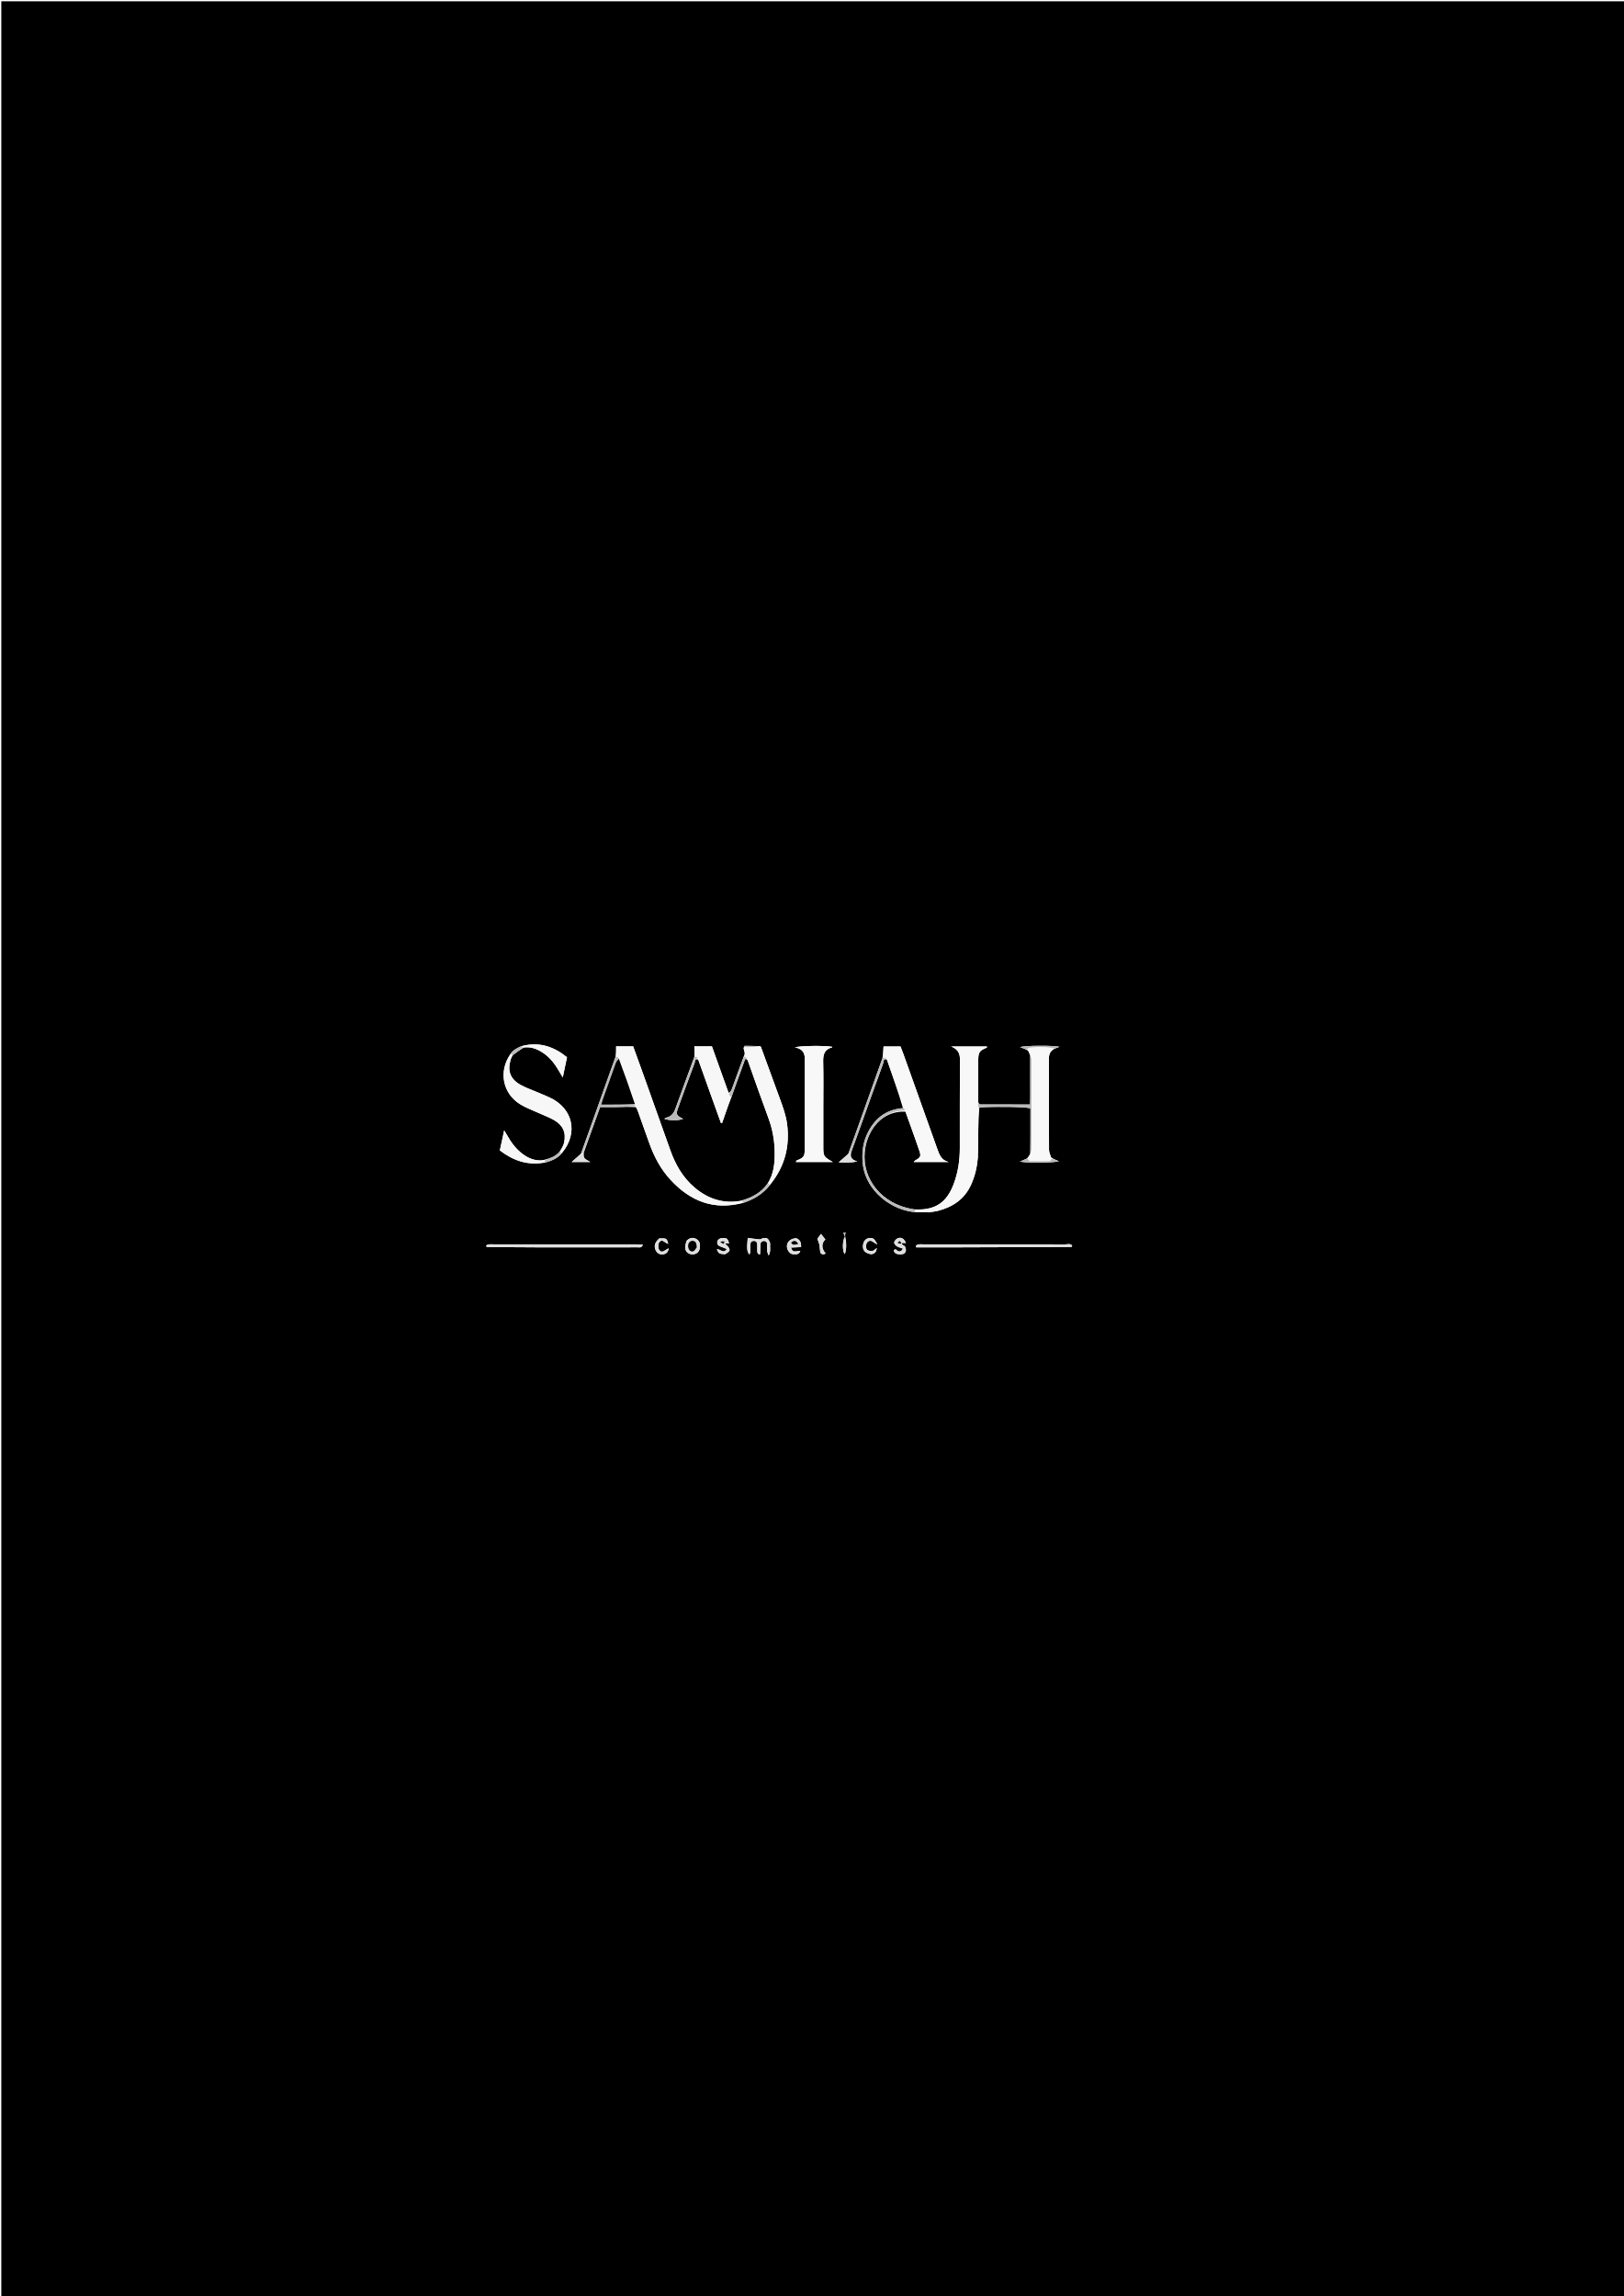
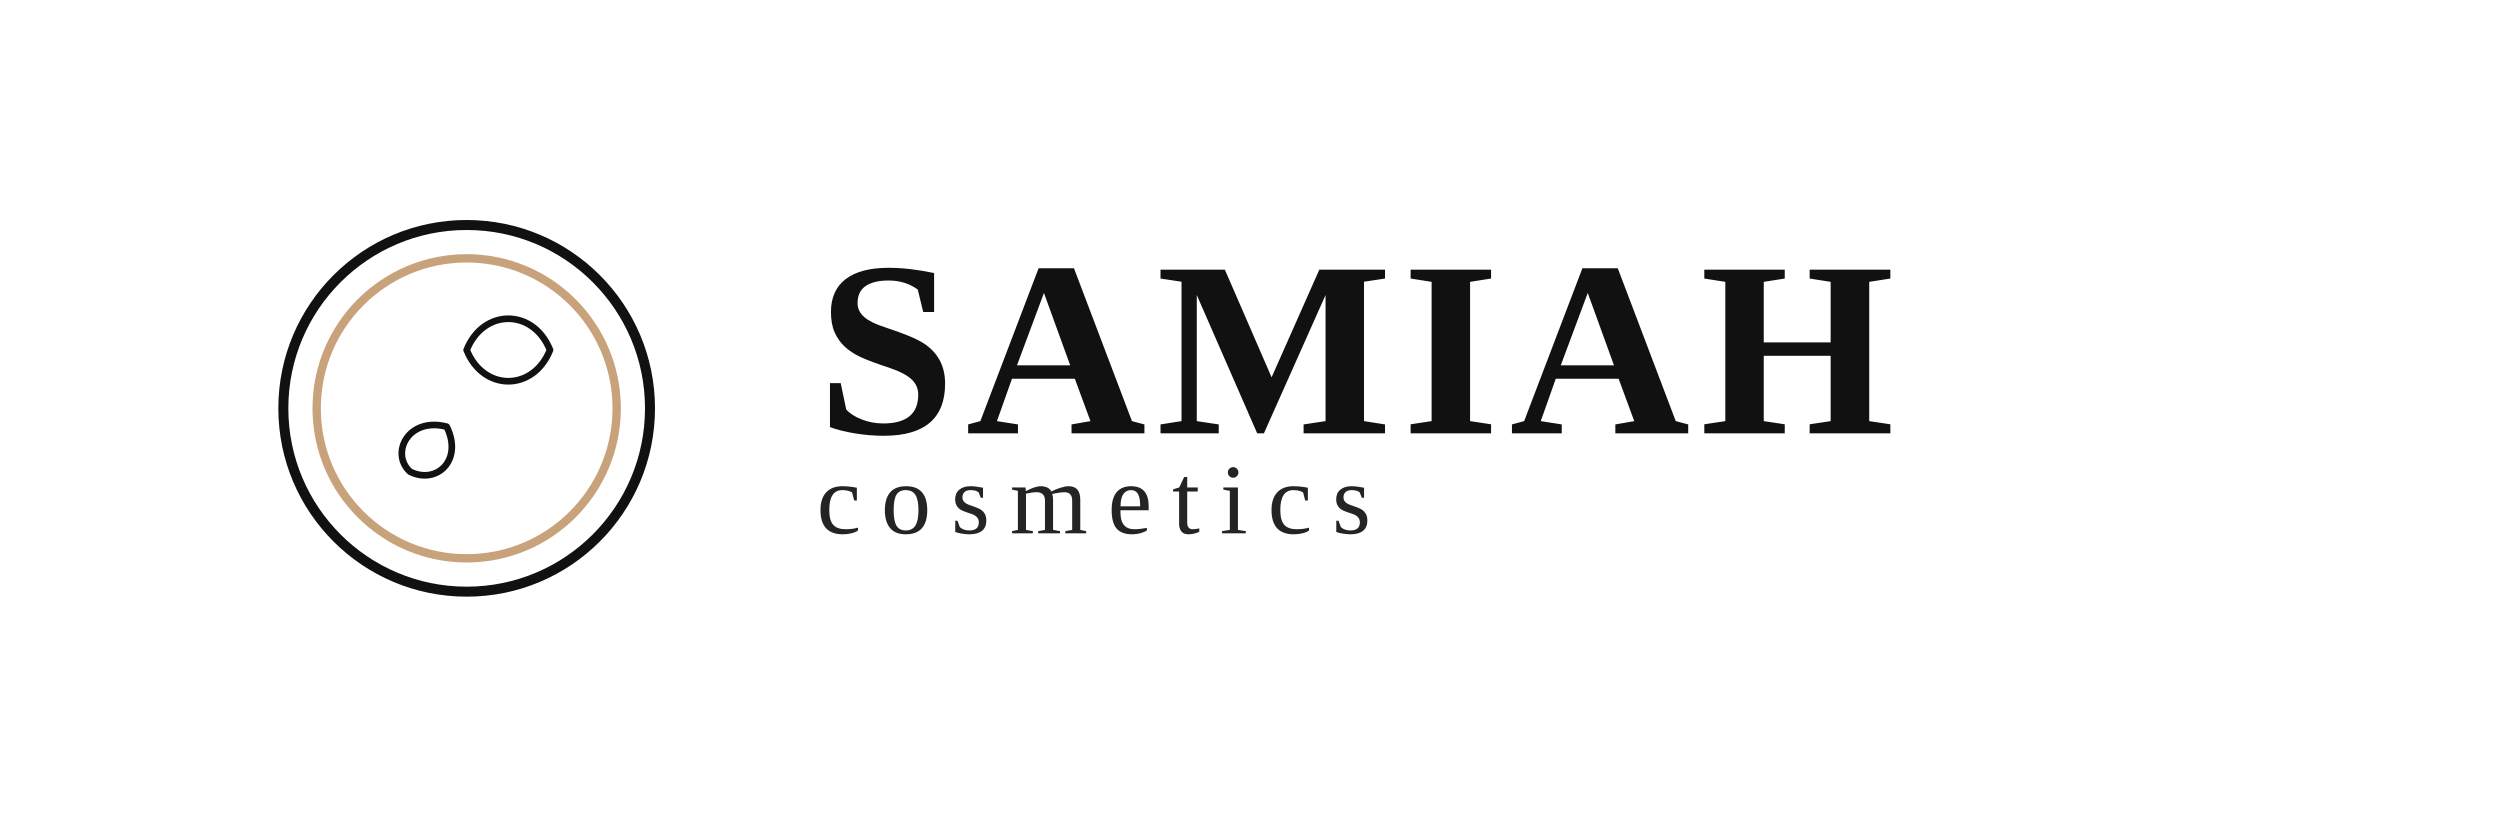
- <svg xmlns="http://www.w3.org/2000/svg" version="1.1" id="Layer_1" x="0px" y="0px" width="100%" viewBox="0 0 2480 3508" enable-background="new 0 0 2480 3508" xml:space="preserve">
-   <path fill="#000000" opacity="1" stroke="none" d=" M2280,3510   C1520,3510 761,3510 2,3510   C2,2340.667 2,1171.334 2,2.001   C828.666,2.001 1655.332,2.001 2481.999,2   C2481.999,1171.333 2481.999,2340.665 2482,3509.999   C2415,3510 2348,3510 2280,3510  M1290.823,1890   C1286.849,1896.354 1286.62,1910.624 1290.401,1916.269   C1293.53,1909.018 1293.174,1897.521 1290.984,1887.759   C1291.21,1886.118 1291.437,1884.477 1291.663,1882.837   C1290.562,1883.032 1289.461,1883.228 1288.36,1883.423   C1288.956,1884.952 1289.552,1886.481 1290.823,1890  M1300.324,1760.683   C1304.348,1749.473 1308.381,1738.267 1312.393,1727.053   C1324.538,1693.101 1336.585,1659.114 1348.978,1625.253   C1350.004,1622.451 1348.909,1617.422 1354.65,1618.763   C1363.331,1643.213 1372.012,1667.663 1379.494,1693.378   C1351.869,1695.182 1334.292,1710.518 1323.62,1735.021   C1318.473,1746.837 1317.002,1759.272 1317.503,1772.089   C1319.406,1820.844 1365.406,1850.693 1399.796,1852.205   C1406.536,1852.105 1413.275,1852.006 1420.746,1852.339   C1421.804,1852.079 1422.862,1851.819 1425.467,1851.547   C1428.053,1850.997 1430.665,1850.545 1433.222,1849.881   C1455.818,1844.016 1473.523,1831.94 1483.434,1810.079   C1489.505,1796.689 1492.751,1782.603 1494.14,1767.072   C1494.07,1765.386 1494,1763.701 1494.2,1760.155   C1494.241,1737.599 1494.281,1715.043 1496.084,1691.931   C1521.227,1690.382 1565.877,1691.068 1574.096,1693.316   C1574.096,1716.07 1574.096,1739.025 1573.698,1763.202   C1572.434,1765.417 1571.17,1767.633 1568.538,1770.12   C1565.518,1771.473 1562.497,1772.825 1558.107,1774.792   C1570.157,1777.19 1609.211,1776.813 1617.613,1774.231   C1613.256,1772.417 1609.791,1770.975 1605.636,1768.199   C1604.547,1764.459 1602.529,1760.723 1602.511,1756.978   C1602.295,1710.415 1602.398,1663.85 1602.338,1617.286   C1602.329,1610.804 1604.422,1605.61 1611.408,1602.229   C1613.208,1601.507 1615.007,1600.784 1618.506,1599.378   C1606.806,1597.1 1566.851,1597.363 1558.263,1599.818   C1562.97,1601.621 1566.404,1602.936 1570.472,1605.354   C1571.678,1607.575 1572.884,1609.795 1573.749,1613.583   C1573.765,1625.897 1573.828,1638.211 1573.784,1650.524   C1573.741,1662.68 1574.026,1674.854 1573.559,1687.563   C1547.366,1687.563 1522.46,1687.587 1497.554,1687.483   C1496.435,1687.478 1495.32,1686.302 1494.354,1683.844   C1494.359,1662.514 1494.305,1641.185 1494.392,1619.856   C1494.442,1607.679 1496.279,1605.166 1507.431,1600.686   C1507.705,1600.576 1507.594,1599.504 1507.65,1598.881   C1489.394,1598.881 1471.138,1598.881 1452.882,1598.881   C1462.185,1602.497 1466.508,1608.309 1466.436,1618.498   C1466.115,1663.82 1466.383,1709.147 1466.254,1754.472   C1466.202,1772.905 1463.577,1790.998 1457.122,1808.362   C1446.242,1837.628 1428.902,1849.284 1396.618,1847.743   C1392.713,1846.981 1388.751,1846.43 1384.909,1845.425   C1341.349,1834.031 1313.783,1794.973 1322.115,1752.02   C1326.837,1727.673 1345.582,1696.954 1383.222,1698.486   C1386.027,1706.294 1388.855,1714.094 1391.632,1721.912   C1395.963,1734.109 1400.391,1746.273 1404.523,1758.536   C1407.216,1766.525 1406.22,1768.426 1398.623,1772.647   C1397.823,1773.091 1397.239,1773.923 1395.712,1775.379   C1414.181,1775.379 1431.658,1775.379 1449.136,1775.379   C1437.752,1772.702 1434.76,1763.626 1431.484,1754.383   C1414.408,1706.211 1397.133,1658.109 1379.905,1609.991   C1378.481,1606.015 1376.895,1602.098 1375.654,1598.86   C1365.872,1598.86 1357.131,1598.86 1349.743,1598.86   C1349.415,1605.128 1349.132,1610.543 1347.985,1616.916   C1346.206,1621.912 1344.423,1626.907 1342.648,1631.904   C1327.228,1675.313 1311.809,1718.722 1295.675,1763.337   C1291.015,1767.346 1286.354,1771.355 1281.124,1775.855   C1290.881,1776.218 1300.059,1776.613 1309.589,1774.703   C1303.187,1772.365 1298.038,1769.738 1300.324,1760.683  M891.773,1761.16   C900.082,1737.953 908.392,1714.746 916.701,1691.542   C924.805,1691.542 931.744,1691.643 938.679,1691.518   C949.232,1691.328 959.782,1690.981 971.561,1691.612   C972.429,1693.369 973.479,1695.061 974.138,1696.894   C980.077,1713.425 985.96,1729.976 991.834,1746.53   C999.234,1767.386 1009.495,1786.669 1024.607,1802.946   C1054.406,1835.04 1090,1849.612 1135.428,1837.942   C1151.612,1832.48 1165.897,1824.242 1177.225,1809.323   C1198.703,1782.506 1206.675,1752.033 1202.454,1718.037   C1200.716,1704.039 1195.86,1691.057 1191.09,1677.987   C1181.562,1651.877 1172.047,1625.762 1161.809,1598.308   C1153.857,1598.139 1145.906,1597.904 1137.954,1597.901   C1137.154,1597.901 1136.353,1599.308 1135.664,1601.635   C1136.698,1605.61 1139.245,1609.452 1135.901,1614.706   C1129.919,1631.214 1124.005,1647.748 1117.883,1664.205   C1116.95,1666.711 1115.048,1668.857 1113.04,1669.679   C1104.478,1645.847 1095.917,1622.014 1087.558,1598.748   C1077.723,1598.748 1068.993,1598.748 1060.653,1598.748   C1061.049,1604.234 1061.4,1609.099 1060.626,1614.749   C1050.966,1641.197 1041.246,1667.624 1031.688,1694.109   C1029.281,1700.781 1025.577,1705.796 1018.312,1707.494   C1017.213,1707.75 1016.236,1708.528 1014.677,1709.337   C1022.605,1712.375 1036.836,1712.306 1043.586,1709.519   C1032.509,1703.75 1032.156,1702.825 1036.644,1690.552   C1044.721,1668.462 1052.705,1646.336 1061.069,1624.354   C1062,1621.907 1061.018,1617.072 1066.487,1619.041   C1078.091,1651.283 1089.694,1683.524 1101.298,1715.765   C1101.908,1715.753 1102.518,1715.741 1103.128,1715.729   C1107.606,1702.709 1112.085,1689.689 1117.636,1675.734   C1119.26,1671.091 1120.847,1666.436 1122.512,1661.808   C1127.399,1648.231 1132.302,1634.66 1137.24,1621.102   C1137.983,1619.062 1138.461,1616.302 1141.973,1619.886   C1152.632,1649.529 1163.102,1679.241 1174.021,1708.787   C1180.203,1725.514 1183.227,1742.786 1183.444,1760.438   C1183.645,1776.743 1182.219,1792.986 1172.553,1808.225   C1163.148,1821.992 1149.441,1829.402 1132.365,1834.373   C1105.278,1839.628 1081.724,1831.967 1061.089,1814.435   C1043.118,1799.166 1031.799,1779.466 1024.013,1757.461   C1010.057,1718.023 995.964,1678.634 981.89,1639.238   C977.007,1625.568 972.01,1611.939 967.231,1598.748   C957.503,1598.748 948.722,1598.748 941.216,1598.748   C941.216,1604.244 941.216,1609.076 940.198,1614.772   C934.417,1631.027 928.622,1647.276 922.86,1663.537   C911.232,1696.355 899.623,1729.18 887.262,1763.164   C882.532,1767.297 877.802,1771.43 873.215,1775.437   C881.981,1775.437 891.261,1775.437 901.855,1775.437   C891.574,1769.744 891.574,1769.744 891.773,1761.16  M830.219,1772.348   C818.285,1774.238 807.989,1770.298 798.608,1763.327   C788.286,1755.657 780.802,1745.599 774.632,1734.458   C773.49,1732.395 772.211,1730.407 770.211,1727.081   C767.776,1738.325 765.693,1747.942 763.573,1757.731   C784.313,1773.473 806.391,1781.177 833.495,1776.124   C842.8,1773.406 851.774,1770.12 859.005,1761.188   C883.705,1731.022 875.311,1693.6 840.035,1677.026   C833.151,1673.792 826.038,1671.044 819.045,1668.038   C811.146,1664.644 802.932,1661.813 795.444,1657.673   C779.599,1648.913 774.862,1636.348 780.021,1619.104   C780.682,1616.894 781.622,1614.767 783.639,1611.99   C788.447,1608.348 793.254,1604.706 799.756,1600.696   C810.195,1598.918 819.408,1602.223 828.062,1607.641   C839.34,1614.701 847.216,1624.866 853.799,1636.18   C855.467,1639.047 857.154,1641.904 859.682,1646.216   C862.097,1634.72 864.123,1625.076 866.175,1615.304   C845.705,1598.881 823.743,1591.372 796.7,1598.218   C790.405,1601.086 783.966,1603.754 779.215,1611.051   C761.474,1636.831 767.79,1670.343 794.197,1686.93   C802.846,1692.362 812.694,1695.897 822.037,1700.204   C830.176,1703.957 838.753,1706.925 846.466,1711.396   C860.207,1719.361 865.1,1730.796 861.707,1746.04   C860.656,1750.762 857.757,1755.072 854.413,1760.095   C848.52,1767.043 840.366,1769.857 830.219,1772.348  M1257.699,1693   C1257.699,1669.344 1258.096,1645.678 1257.522,1622.035   C1257.258,1611.158 1259.52,1603.088 1271.208,1600.299   C1271.263,1600.286 1271.187,1599.721 1271.172,1599.414   C1261.135,1597.408 1223.008,1597.638 1214.125,1600.275   C1224.955,1602.195 1229.451,1607.794 1229.42,1617.489   C1229.27,1663.802 1229.42,1710.115 1229.308,1756.428   C1229.282,1767.042 1227.556,1768.945 1217.159,1772.971   C1216.53,1773.215 1216.274,1774.421 1215.729,1775.383   C1234.462,1775.383 1252.777,1775.383 1272.207,1775.383   C1257.703,1767 1257.701,1767 1257.699,1749.976   C1257.698,1731.651 1257.699,1713.326 1257.699,1693  M1455,1905.835   C1515.595,1905.646 1576.19,1905.46 1636.784,1905.203   C1637.095,1905.201 1637.402,1904.207 1637.932,1903.297   C1634.992,1899.454 1630.693,1901.304 1627.164,1901.297   C1554.551,1901.166 1481.937,1901.198 1409.324,1901.2   C1406.992,1901.2 1404.619,1900.959 1402.347,1901.333   C1401.177,1901.525 1400.19,1902.825 1399.12,1903.625   C1399.298,1904.362 1399.477,1905.099 1399.656,1905.835   C1417.437,1905.835 1435.219,1905.835 1455,1905.835  M827,1905.835   C849.332,1905.835 871.664,1905.835 893.996,1905.835   C920.661,1905.835 947.326,1905.877 973.99,1905.768   C976.537,1905.757 979.965,1907.13 982.064,1901.763   C977.872,1901.549 974.433,1901.222 970.994,1901.221   C898.332,1901.191 825.671,1901.198 753.009,1901.2   C750.676,1901.2 748.309,1900.996 746.023,1901.331   C744.76,1901.517 743.632,1902.627 742.307,1903.399   C743.262,1904.479 743.665,1905.337 744.075,1905.34   C771.05,1905.549 798.025,1905.689 827,1905.835  M1176.413,1898.813   C1173.553,1891.972 1171.625,1890.636 1165.693,1891.81   C1163.814,1892.182 1161.988,1893.784 1160.232,1893.644   C1154.229,1893.163 1148.267,1892.157 1142.268,1891.348   C1140.709,1908.17 1141.099,1912.354 1144.81,1916.711   C1147.449,1912.185 1145.802,1907.484 1146.069,1903.084   C1146.289,1899.457 1146.58,1896.269 1151.064,1895.967   C1156.432,1895.606 1156.698,1899.458 1156.776,1903.296   C1156.844,1906.626 1156.614,1909.978 1156.933,1913.279   C1157.045,1914.438 1158.397,1915.476 1159.183,1916.569   C1159.852,1916.442 1160.521,1916.315 1161.189,1916.188   C1161.359,1911.095 1161.445,1905.998 1161.731,1900.912   C1161.906,1897.809 1163.716,1896.1 1166.88,1896.02   C1170.156,1895.938 1171.799,1897.659 1171.877,1900.854   C1171.965,1904.516 1171.788,1908.193 1172.05,1911.84   C1172.166,1913.461 1173.077,1915.025 1174.199,1918.269   C1177.966,1911.354 1175.827,1905.703 1176.413,1898.813  M1367.807,1908.515   C1366.94,1909.159 1365.242,1909.969 1365.333,1910.422   C1366.185,1914.695 1369.45,1916.104 1373.344,1916.404   C1377.46,1916.721 1381.784,1916.456 1383.533,1912.137   C1384.35,1910.117 1383.602,1907.014 1382.594,1904.856   C1381.878,1903.326 1379.49,1902.616 1377.96,1901.4   C1377.655,1901.158 1377.854,1900.281 1377.789,1899.129   C1379.794,1899.129 1381.771,1899.129 1384.018,1899.129   C1380.808,1892.168 1376.618,1889.7 1371.05,1892.13   C1368.777,1893.122 1366.43,1896.007 1365.974,1898.386   C1365.66,1900.028 1368.151,1902.867 1370.074,1904.118   C1372.641,1905.787 1375.872,1906.435 1379.514,1907.778   C1375.836,1913.713 1372.618,1913.04 1367.807,1908.515  M1107.703,1916.285   C1116.955,1911.096 1116.938,1908.81 1106.972,1899.522   C1109.591,1899.522 1111.603,1899.522 1113.823,1899.522   C1111.46,1892.739 1110.8,1892.078 1106.27,1891.582   C1100.948,1890.999 1096.563,1893.203 1095.814,1897.047   C1094.771,1902.401 1098.618,1903.829 1102.558,1905.209   C1105.075,1906.091 1107.512,1907.204 1110.367,1908.37   C1104.618,1916.826 1099.984,1907.293 1095.025,1908.976   C1098.29,1915.567 1098.29,1915.567 1107.703,1916.285  M1216.044,1891.727   C1204.894,1892.406 1199.094,1901.276 1203.785,1910.495   C1205.775,1914.405 1208.985,1916.466 1213.382,1916.469   C1217.311,1916.471 1221.164,1916.201 1222.566,1911.051   C1211.198,1912.79 1211.198,1912.79 1208.126,1906.185   C1213.391,1905.921 1218.502,1905.665 1223.711,1905.404   C1224.107,1899 1222.724,1894.566 1216.044,1891.727  M1048.647,1896.082   C1047.937,1899.554 1046.408,1903.094 1046.694,1906.482   C1047.233,1912.874 1051.954,1916.552 1058.043,1916.482   C1064.177,1916.412 1068.376,1912.677 1069.183,1906.177   C1069.826,1900.993 1068.794,1896.029 1064.003,1893.215   C1059.029,1890.293 1053.948,1890.629 1048.647,1896.082  M1331.895,1916.3   C1335.92,1915.218 1338.817,1913.156 1339.368,1906.831   C1336.47,1908.906 1334.886,1910.905 1333.083,1911.126   C1330.439,1911.451 1327.068,1911.319 1325.042,1909.902   C1322.18,1907.902 1322.457,1900.531 1324.959,1897.933   C1327.638,1895.151 1330.663,1895.089 1333.786,1897.503   C1335.251,1898.636 1336.93,1899.495 1340.326,1901.607   C1335.819,1892.335 1333.39,1890.74 1327.553,1891.664   C1322.514,1892.462 1319.186,1896.236 1318.422,1902.019   C1317.332,1910.272 1321.269,1914.962 1331.895,1916.3  M1006.986,1892.206   C1000.269,1898.214 998.621,1903.917 1001.729,1910.402   C1003.911,1914.957 1007.978,1917.142 1013.149,1916.37   C1017.703,1915.69 1020.611,1913.378 1021.503,1907.32   C1015.953,1909.296 1011.462,1916.135 1007.029,1909.727   C1005.218,1907.109 1005.082,1901.409 1006.749,1898.677   C1011.38,1891.089 1015.921,1899.791 1020.877,1900.441   C1018.461,1891.86 1018.438,1891.845 1006.986,1892.206  M1253.5,1914.496   C1255.927,1916.976 1258.442,1917.085 1261.301,1915.061   C1254.668,1907.661 1254.635,1899.774 1260.829,1893.673   C1258.561,1890.825 1256.396,1888.106 1254.14,1885.273   C1251.849,1888.379 1249.884,1891.043 1248.638,1892.732   C1249.929,1896.502 1251.327,1899.427 1251.879,1902.503   C1252.515,1906.042 1252.402,1909.716 1253.5,1914.496  z" />
-   <path fill="#F7F7F7" opacity="1" stroke="none" d=" M1133.902,1837.798   C1090,1849.612 1054.406,1835.04 1024.607,1802.946   C1009.495,1786.669 999.234,1767.386 991.834,1746.53   C985.96,1729.976 980.077,1713.425 974.138,1696.894   C973.479,1695.061 972.429,1693.369 970.93,1690.645   C970.134,1689.016 969.968,1688.355 969.887,1686.952   C962.008,1663.421 954.045,1640.631 946.121,1617.086   C944.512,1615.524 942.864,1614.716 941.216,1613.908   C941.216,1609.076 941.216,1604.244 941.216,1598.748   C948.722,1598.748 957.503,1598.748 967.231,1598.748   C972.01,1611.939 977.007,1625.568 981.89,1639.238   C995.964,1678.634 1010.057,1718.023 1024.013,1757.461   C1031.799,1779.466 1043.118,1799.166 1061.089,1814.435   C1081.724,1831.967 1105.278,1839.628 1133.162,1834.916   C1133.939,1836.239 1133.921,1837.018 1133.902,1837.798  z" />
-   <path fill="#F8F8F8" opacity="1" stroke="none" d=" M1494.321,1692.488   C1494.281,1715.043 1494.241,1737.599 1493.666,1761.485   C1493.284,1764.525 1493.438,1766.234 1493.591,1767.944   C1492.751,1782.603 1489.505,1796.689 1483.434,1810.079   C1473.523,1831.94 1455.818,1844.016 1433.222,1849.881   C1430.665,1850.545 1428.053,1850.997 1424.386,1851.187   C1422.208,1851.188 1421.112,1851.547 1420.015,1851.907   C1413.275,1852.006 1406.536,1852.105 1398.863,1851.451   C1397.947,1849.913 1397.965,1849.13 1397.982,1848.347   C1428.902,1849.284 1446.242,1837.628 1457.122,1808.362   C1463.577,1790.998 1466.202,1772.905 1466.254,1754.472   C1466.383,1709.147 1466.115,1663.82 1466.436,1618.498   C1466.508,1608.309 1462.185,1602.497 1452.882,1598.881   C1471.138,1598.881 1489.394,1598.881 1507.656,1598.881   C1507.594,1599.504 1507.705,1600.576 1507.431,1600.686   C1496.279,1605.166 1494.442,1607.679 1494.392,1619.856   C1494.305,1641.185 1494.359,1662.514 1494.124,1685.348   C1494.036,1688.73 1494.179,1690.609 1494.321,1692.488  z" />
-   <path fill="#F8F8F8" opacity="1" stroke="none" d=" M1257.699,1694   C1257.699,1713.326 1257.698,1731.651 1257.699,1749.976   C1257.701,1767 1257.703,1767 1272.207,1775.383   C1252.777,1775.383 1234.462,1775.383 1215.729,1775.383   C1216.274,1774.421 1216.53,1773.215 1217.159,1772.971   C1227.556,1768.945 1229.282,1767.042 1229.308,1756.428   C1229.42,1710.115 1229.27,1663.802 1229.42,1617.489   C1229.451,1607.794 1224.955,1602.195 1214.125,1600.275   C1223.008,1597.638 1261.135,1597.408 1271.172,1599.414   C1271.187,1599.721 1271.263,1600.286 1271.208,1600.299   C1259.52,1603.088 1257.258,1611.158 1257.522,1622.035   C1258.096,1645.678 1257.699,1669.344 1257.699,1694  z" />
-   <path fill="#F8F8F8" opacity="1" stroke="none" d=" M1380.693,1692.113   C1372.012,1667.663 1363.331,1643.213 1354.505,1617.349   C1352.523,1615.942 1350.686,1615.95 1348.848,1615.957   C1349.132,1610.543 1349.415,1605.128 1349.743,1598.86   C1357.131,1598.86 1365.872,1598.86 1375.654,1598.86   C1376.895,1602.098 1378.481,1606.015 1379.905,1609.991   C1397.133,1658.109 1414.408,1706.211 1431.484,1754.383   C1434.76,1763.626 1437.752,1772.702 1449.136,1775.379   C1431.658,1775.379 1414.181,1775.379 1395.712,1775.379   C1397.239,1773.923 1397.823,1773.091 1398.623,1772.647   C1406.22,1768.426 1407.216,1766.525 1404.523,1758.536   C1400.391,1746.273 1395.963,1734.109 1391.632,1721.912   C1388.855,1714.094 1386.027,1706.294 1382.743,1697.318   C1381.74,1694.805 1381.216,1693.459 1380.693,1692.113  z" />
-   <path fill="#F7F7F7" opacity="1" stroke="none" d=" M1162.527,1599.65   C1172.047,1625.762 1181.562,1651.877 1191.09,1677.987   C1195.86,1691.057 1200.716,1704.039 1202.454,1718.037   C1206.675,1752.033 1198.703,1782.506 1176.142,1809.462   C1174.621,1808.946 1174.183,1808.29 1173.745,1807.635   C1182.219,1792.986 1183.645,1776.743 1183.444,1760.438   C1183.227,1742.786 1180.203,1725.514 1174.021,1708.787   C1163.102,1679.241 1152.632,1649.529 1141.905,1618.312   C1140.133,1615.738 1138.43,1614.738 1136.727,1613.738   C1139.245,1609.452 1136.698,1605.61 1136.564,1600.745   C1145.819,1599.787 1154.173,1599.719 1162.527,1599.65  z" />
-   <path fill="#F8F8F8" opacity="1" stroke="none" d=" M1569.906,1769.848   C1571.17,1767.633 1572.434,1765.417 1574.401,1761.94   C1575.329,1759.051 1575.749,1757.424 1575.75,1755.796   C1575.786,1710.376 1575.806,1664.955 1575.707,1619.535   C1575.702,1617.027 1574.654,1614.521 1574.091,1612.015   C1572.884,1609.795 1571.678,1607.575 1570.227,1603.934   C1570.11,1602.212 1570.16,1601.736 1570.38,1601.635   C1576.699,1598.735 1603.706,1599.082 1610.062,1602.11   C1604.422,1605.61 1602.329,1610.804 1602.338,1617.286   C1602.398,1663.85 1602.295,1710.415 1602.511,1756.978   C1602.529,1760.723 1604.547,1764.459 1605.909,1769.761   C1605.329,1772.219 1604.493,1773.873 1603.62,1773.893   C1593.399,1774.119 1583.17,1774.224 1572.954,1773.956   C1571.902,1773.928 1570.92,1771.28 1569.906,1769.848  z" />
-   <path fill="#F7F7F7" opacity="1" stroke="none" d=" M855.704,1759.571   C857.757,1755.072 860.656,1750.762 861.707,1746.04   C865.1,1730.796 860.207,1719.361 846.466,1711.396   C838.753,1706.925 830.176,1703.957 822.037,1700.204   C812.694,1695.897 802.846,1692.362 794.197,1686.93   C767.79,1670.343 761.474,1636.831 780.202,1610.874   C781.604,1611.332 782.019,1611.967 782.433,1612.602   C781.622,1614.767 780.682,1616.894 780.021,1619.104   C774.862,1636.348 779.599,1648.913 795.444,1657.673   C802.932,1661.813 811.146,1664.644 819.045,1668.038   C826.038,1671.044 833.151,1673.792 840.035,1677.026   C875.311,1693.6 883.705,1731.022 857.967,1761.294   C856.52,1760.79 856.112,1760.18 855.704,1759.571  z" />
-   <path fill="#F7F7F7" opacity="1" stroke="none" d=" M1116.563,1676.669   C1112.085,1689.689 1107.606,1702.709 1103.128,1715.729   C1102.518,1715.741 1101.908,1715.753 1101.298,1715.765   C1089.694,1683.524 1078.091,1651.283 1066.394,1617.576   C1064.784,1615.395 1063.268,1614.679 1061.751,1613.963   C1061.4,1609.099 1061.049,1604.234 1060.653,1598.748   C1068.993,1598.748 1077.723,1598.748 1087.558,1598.748   C1095.917,1622.014 1104.478,1645.847 1113.349,1671.067   C1114.626,1673.86 1115.594,1675.265 1116.563,1676.669  z" />
-   <path fill="#DEDEDE" opacity="1" stroke="none" d=" M1454,1905.835   C1435.219,1905.835 1417.437,1905.835 1399.656,1905.835   C1399.477,1905.099 1399.298,1904.362 1399.12,1903.625   C1400.19,1902.825 1401.177,1901.525 1402.347,1901.333   C1404.619,1900.959 1406.992,1901.2 1409.324,1901.2   C1481.937,1901.198 1554.551,1901.166 1627.164,1901.297   C1630.693,1901.304 1634.992,1899.454 1637.932,1903.297   C1637.402,1904.207 1637.095,1905.201 1636.784,1905.203   C1576.19,1905.46 1515.595,1905.646 1454,1905.835  z" />
-   <path fill="#DEDEDE" opacity="1" stroke="none" d=" M826,1905.835   C798.025,1905.689 771.05,1905.549 744.075,1905.34   C743.665,1905.337 743.262,1904.479 742.307,1903.399   C743.632,1902.627 744.76,1901.517 746.023,1901.331   C748.309,1900.996 750.676,1901.2 753.009,1901.2   C825.671,1901.198 898.332,1901.191 970.994,1901.221   C974.433,1901.222 977.872,1901.549 982.064,1901.763   C979.965,1907.13 976.537,1905.757 973.99,1905.768   C947.326,1905.877 920.661,1905.835 893.996,1905.835   C871.664,1905.835 849.332,1905.835 826,1905.835  z" />
-   <path fill="#BABABA" opacity="1" stroke="none" d=" M1380.093,1692.746   C1381.216,1693.459 1381.74,1694.805 1382.241,1696.748   C1345.582,1696.954 1326.837,1727.673 1322.115,1752.02   C1313.783,1794.973 1341.349,1834.031 1384.909,1845.425   C1388.751,1846.43 1392.713,1846.981 1397.3,1848.045   C1397.965,1849.13 1397.947,1849.913 1397.957,1851.284   C1365.406,1850.693 1319.406,1820.844 1317.503,1772.089   C1317.002,1759.272 1318.473,1746.837 1323.62,1735.021   C1334.292,1710.518 1351.869,1695.182 1380.093,1692.746  z" />
-   <path fill="#F7F7F7" opacity="1" stroke="none" d=" M798.138,1598.303   C823.743,1591.372 845.705,1598.881 866.175,1615.304   C864.123,1625.076 862.097,1634.72 859.682,1646.216   C857.154,1641.904 855.467,1639.047 853.799,1636.18   C847.216,1624.866 839.34,1614.701 828.062,1607.641   C819.408,1602.223 810.195,1598.918 799.045,1600.193   C798.268,1599.227 798.203,1598.765 798.138,1598.303  z" />
-   <path fill="#F7F7F7" opacity="1" stroke="none" d=" M831.961,1775.897   C806.391,1781.177 784.313,1773.473 763.573,1757.731   C765.693,1747.942 767.776,1738.325 770.211,1727.081   C772.211,1730.407 773.49,1732.395 774.632,1734.458   C780.802,1745.599 788.286,1755.657 798.608,1763.327   C807.989,1770.298 818.285,1774.238 831.11,1772.938   C831.988,1774.318 831.975,1775.108 831.961,1775.897  z" />
-   <path fill="#BABABA" opacity="1" stroke="none" d=" M1573.92,1612.799   C1574.654,1614.521 1575.702,1617.027 1575.707,1619.535   C1575.806,1664.955 1575.786,1710.376 1575.75,1755.796   C1575.749,1757.424 1575.329,1759.051 1574.6,1761.329   C1574.096,1739.025 1574.096,1716.07 1574.096,1693.316   C1565.877,1691.068 1521.227,1690.382 1495.203,1692.209   C1494.179,1690.609 1494.036,1688.73 1494.049,1686.262   C1495.32,1686.302 1496.435,1687.478 1497.554,1687.483   C1522.46,1687.587 1547.366,1687.563 1573.559,1687.563   C1574.026,1674.854 1573.741,1662.68 1573.784,1650.524   C1573.828,1638.211 1573.765,1625.897 1573.92,1612.799  z" />
-   <path fill="#BABABA" opacity="1" stroke="none" d=" M969.802,1687.693   C969.968,1688.355 970.134,1689.016 970.316,1690.189   C959.782,1690.981 949.232,1691.328 938.679,1691.518   C931.744,1691.643 924.805,1691.542 916.701,1691.542   C908.392,1714.746 900.082,1737.953 890.621,1761.619   C888.981,1762.053 888.494,1762.027 888.006,1762.001   C899.623,1729.18 911.232,1696.355 922.86,1663.537   C928.622,1647.276 934.417,1631.027 940.707,1614.34   C942.864,1614.716 944.512,1615.524 945.377,1616.749   C943.221,1619.66 941.492,1622.026 940.53,1624.671   C933.986,1642.662 927.584,1660.705 921.188,1678.749   C920.225,1681.465 919.529,1684.275 918.516,1687.693   C936.123,1687.693 952.962,1687.693 969.802,1687.693  z" />
-   <path fill="#BABABA" opacity="1" stroke="none" d=" M1348.417,1616.437   C1350.686,1615.95 1352.523,1615.942 1354.339,1616.593   C1348.909,1617.422 1350.004,1622.451 1348.978,1625.253   C1336.585,1659.114 1324.538,1693.101 1312.393,1727.053   C1308.381,1738.267 1304.348,1749.473 1299.452,1761.386   C1297.85,1762.103 1297.12,1762.117 1296.389,1762.131   C1311.809,1718.722 1327.228,1675.313 1342.648,1631.904   C1344.423,1626.907 1346.206,1621.912 1348.417,1616.437  z" />
-   <path fill="#BABABA" opacity="1" stroke="none" d=" M1061.188,1614.356   C1063.268,1614.679 1064.784,1615.395 1066.266,1616.806   C1061.018,1617.072 1062,1621.907 1061.069,1624.354   C1052.705,1646.336 1044.721,1668.462 1036.644,1690.552   C1032.156,1702.825 1032.509,1703.75 1043.586,1709.519   C1036.836,1712.306 1022.605,1712.375 1014.677,1709.337   C1016.236,1708.528 1017.213,1707.75 1018.312,1707.494   C1025.577,1705.796 1029.281,1700.781 1031.688,1694.109   C1041.246,1667.624 1050.966,1641.197 1061.188,1614.356  z" />
-   <path fill="#DEDEDE" opacity="1" stroke="none" d=" M1176.448,1899.607   C1175.827,1905.703 1177.966,1911.354 1174.199,1918.269   C1173.077,1915.025 1172.166,1913.461 1172.05,1911.84   C1171.788,1908.193 1171.965,1904.516 1171.877,1900.854   C1171.799,1897.659 1170.156,1895.938 1166.88,1896.02   C1163.716,1896.1 1161.906,1897.809 1161.731,1900.912   C1161.445,1905.998 1161.359,1911.095 1161.189,1916.188   C1160.521,1916.315 1159.852,1916.442 1159.183,1916.569   C1158.397,1915.476 1157.045,1914.438 1156.933,1913.279   C1156.614,1909.978 1156.844,1906.626 1156.776,1903.296   C1156.698,1899.458 1156.432,1895.606 1151.064,1895.967   C1146.58,1896.269 1146.289,1899.457 1146.069,1903.084   C1145.802,1907.484 1147.449,1912.185 1144.81,1916.711   C1141.099,1912.354 1140.709,1908.17 1142.268,1891.348   C1148.267,1892.157 1154.229,1893.163 1160.232,1893.644   C1161.988,1893.784 1163.814,1892.182 1165.693,1891.81   C1171.625,1890.636 1173.553,1891.972 1176.448,1899.607  z" />
-   <path fill="#DEDEDE" opacity="1" stroke="none" d=" M1368.455,1908.899   C1372.618,1913.04 1375.836,1913.713 1379.514,1907.778   C1375.872,1906.435 1372.641,1905.787 1370.074,1904.118   C1368.151,1902.867 1365.66,1900.028 1365.974,1898.386   C1366.43,1896.007 1368.777,1893.122 1371.05,1892.13   C1376.618,1889.7 1380.808,1892.168 1384.018,1899.129   C1381.771,1899.129 1379.794,1899.129 1377.789,1899.129   C1377.854,1900.281 1377.655,1901.158 1377.96,1901.4   C1379.49,1902.616 1381.878,1903.326 1382.594,1904.856   C1383.602,1907.014 1384.35,1910.117 1383.533,1912.137   C1381.784,1916.456 1377.46,1916.721 1373.344,1916.404   C1369.45,1916.104 1366.185,1914.695 1365.333,1910.422   C1365.242,1909.969 1366.94,1909.159 1368.455,1908.899  M1373.129,1896.039   C1372.476,1897.178 1371.823,1898.317 1371.171,1899.455   C1373.143,1899.697 1375.115,1899.94 1377.087,1900.182   C1376.579,1898.818 1376.071,1897.454 1373.129,1896.039  z" />
-   <path fill="#DEDEDE" opacity="1" stroke="none" d=" M1107.02,1916.36   C1098.29,1915.567 1098.29,1915.567 1095.025,1908.976   C1099.984,1907.293 1104.618,1916.826 1110.367,1908.37   C1107.512,1907.204 1105.075,1906.091 1102.558,1905.209   C1098.618,1903.829 1094.771,1902.401 1095.814,1897.047   C1096.563,1893.203 1100.948,1890.999 1106.27,1891.582   C1110.8,1892.078 1111.46,1892.739 1113.823,1899.522   C1111.603,1899.522 1109.591,1899.522 1106.972,1899.522   C1116.938,1908.81 1116.955,1911.096 1107.02,1916.36  M1105.574,1896.092   C1104.01,1896.433 1102.447,1896.774 1100.161,1897.272   C1105.593,1901.463 1105.593,1901.463 1105.574,1896.092  z" />
-   <path fill="#DEDEDE" opacity="1" stroke="none" d=" M1216.746,1891.887   C1222.724,1894.566 1224.107,1899 1223.711,1905.404   C1218.502,1905.665 1213.391,1905.921 1208.126,1906.185   C1211.198,1912.79 1211.198,1912.79 1222.566,1911.051   C1221.164,1916.201 1217.311,1916.471 1213.382,1916.469   C1208.985,1916.466 1205.775,1914.405 1203.785,1910.495   C1199.094,1901.276 1204.894,1892.406 1216.746,1891.887  M1208.176,1899.245   C1211.296,1903.891 1214.92,1900.966 1219.429,1900.694   C1216.16,1894.865 1212.846,1894.793 1208.176,1899.245  z" />
-   <path fill="#DEDEDE" opacity="1" stroke="none" d=" M1049.124,1895.521   C1053.948,1890.629 1059.029,1890.293 1064.003,1893.215   C1068.794,1896.029 1069.826,1900.993 1069.183,1906.177   C1068.376,1912.677 1064.177,1916.412 1058.043,1916.482   C1051.954,1916.552 1047.233,1912.874 1046.694,1906.482   C1046.408,1903.094 1047.937,1899.554 1049.124,1895.521  M1064.582,1904.841   C1064.034,1902.626 1064.042,1900.022 1062.821,1898.278   C1060.346,1894.74 1054.96,1895.12 1052.596,1898.577   C1050.039,1902.315 1051.051,1909.071 1054.488,1911.208   C1057.991,1913.385 1060.649,1912.108 1064.582,1904.841  z" />
-   <path fill="#DEDEDE" opacity="1" stroke="none" d=" M1331.218,1916.378   C1321.269,1914.962 1317.332,1910.272 1318.422,1902.019   C1319.186,1896.236 1322.514,1892.462 1327.553,1891.664   C1333.39,1890.74 1335.819,1892.335 1340.326,1901.607   C1336.93,1899.495 1335.251,1898.636 1333.786,1897.503   C1330.663,1895.089 1327.638,1895.151 1324.959,1897.933   C1322.457,1900.531 1322.18,1907.902 1325.042,1909.902   C1327.068,1911.319 1330.439,1911.451 1333.083,1911.126   C1334.886,1910.905 1336.47,1908.906 1339.368,1906.831   C1338.817,1913.156 1335.92,1915.218 1331.218,1916.378  z" />
-   <path fill="#DEDEDE" opacity="1" stroke="none" d=" M1007.675,1892.022   C1018.438,1891.845 1018.461,1891.86 1020.877,1900.441   C1015.921,1899.791 1011.38,1891.089 1006.749,1898.677   C1005.082,1901.409 1005.218,1907.109 1007.029,1909.727   C1011.462,1916.135 1015.953,1909.296 1021.503,1907.32   C1020.611,1913.378 1017.703,1915.69 1013.149,1916.37   C1007.978,1917.142 1003.911,1914.957 1001.729,1910.402   C998.621,1903.917 1000.269,1898.214 1007.675,1892.022  z" />
-   <path fill="#BABABA" opacity="1" stroke="none" d=" M1117.1,1676.202   C1115.594,1675.265 1114.626,1673.86 1113.626,1671.813   C1115.048,1668.857 1116.95,1666.711 1117.883,1664.205   C1124.005,1647.748 1129.919,1631.214 1136.314,1614.222   C1138.43,1614.738 1140.133,1615.738 1141.8,1617.549   C1138.461,1616.302 1137.983,1619.062 1137.24,1621.102   C1132.302,1634.66 1127.399,1648.231 1122.512,1661.808   C1120.847,1666.436 1119.26,1671.091 1117.1,1676.202  z" />
-   <path fill="#DEDEDE" opacity="1" stroke="none" d=" M1253.057,1913.914   C1252.402,1909.716 1252.515,1906.042 1251.879,1902.503   C1251.327,1899.427 1249.929,1896.502 1248.638,1892.732   C1249.884,1891.043 1251.849,1888.379 1254.14,1885.273   C1256.396,1888.106 1258.561,1890.825 1260.829,1893.673   C1254.635,1899.774 1254.668,1907.661 1261.301,1915.061   C1258.442,1917.085 1255.927,1916.976 1253.057,1913.914  z" />
-   <path fill="#BABABA" opacity="1" stroke="none" d=" M1569.222,1769.984   C1570.92,1771.28 1571.902,1773.928 1572.954,1773.956   C1583.17,1774.224 1593.399,1774.119 1603.62,1773.893   C1604.493,1773.873 1605.329,1772.219 1606.254,1770.428   C1609.791,1770.975 1613.256,1772.417 1617.613,1774.231   C1609.211,1776.813 1570.157,1777.19 1558.107,1774.792   C1562.497,1772.825 1565.518,1771.473 1569.222,1769.984  z" />
-   <path fill="#DEDEDE" opacity="1" stroke="none" d=" M1296.032,1762.734   C1297.12,1762.117 1297.85,1762.103 1299.124,1762.017   C1298.038,1769.738 1303.187,1772.365 1309.589,1774.703   C1300.059,1776.613 1290.881,1776.218 1281.124,1775.855   C1286.354,1771.355 1291.015,1767.346 1296.032,1762.734  z" />
-   <path fill="#BABABA" opacity="1" stroke="none" d=" M1610.735,1602.17   C1603.706,1599.082 1576.699,1598.735 1570.38,1601.635   C1570.16,1601.736 1570.11,1602.212 1569.91,1603.382   C1566.404,1602.936 1562.97,1601.621 1558.263,1599.818   C1566.851,1597.363 1606.806,1597.1 1618.506,1599.378   C1615.007,1600.784 1613.208,1601.507 1610.735,1602.17  z" />
-   <path fill="#BABABA" opacity="1" stroke="none" d=" M1173.149,1807.93   C1174.183,1808.29 1174.621,1808.946 1175.598,1809.847   C1165.897,1824.242 1151.612,1832.48 1134.665,1837.87   C1133.921,1837.018 1133.939,1836.239 1133.993,1834.875   C1149.441,1829.402 1163.148,1821.992 1173.149,1807.93  z" />
-   <path fill="#DEDEDE" opacity="1" stroke="none" d=" M887.634,1762.583   C888.494,1762.027 888.981,1762.053 890.199,1762.139   C891.574,1769.744 891.574,1769.744 901.855,1775.437   C891.261,1775.437 881.981,1775.437 873.215,1775.437   C877.802,1771.43 882.532,1767.297 887.634,1762.583  z" />
-   <path fill="#DEDEDE" opacity="1" stroke="none" d=" M1289.524,1887.927   C1293.174,1897.521 1293.53,1909.018 1290.401,1916.269   C1286.62,1910.624 1286.849,1896.354 1290.387,1888.973   C1289.951,1887.946 1289.524,1887.927 1289.524,1887.927  z" />
-   <path fill="#BABABA" opacity="1" stroke="none" d=" M832.728,1776.01   C831.975,1775.108 831.988,1774.318 832.017,1772.935   C840.366,1769.857 848.52,1767.043 855.058,1759.833   C856.112,1760.18 856.52,1760.79 857.413,1761.666   C851.774,1770.12 842.8,1773.406 832.728,1776.01  z" />
-   <path fill="#BABABA" opacity="1" stroke="none" d=" M1162.168,1598.979   C1154.173,1599.719 1145.819,1599.787 1136.509,1599.959   C1136.353,1599.308 1137.154,1597.901 1137.954,1597.901   C1145.906,1597.904 1153.857,1598.139 1162.168,1598.979  z" />
-   <path fill="#BABABA" opacity="1" stroke="none" d=" M797.419,1598.26   C798.203,1598.765 798.268,1599.227 798.198,1600.376   C793.254,1604.706 788.447,1608.348 783.036,1612.296   C782.019,1611.967 781.604,1611.332 780.696,1610.412   C783.966,1603.754 790.405,1601.086 797.419,1598.26  z" />
-   <path fill="#BABABA" opacity="1" stroke="none" d=" M1290.254,1887.843   C1289.524,1887.927 1289.951,1887.946 1290.05,1887.978   C1289.552,1886.481 1288.956,1884.952 1288.36,1883.423   C1289.461,1883.228 1290.562,1883.032 1291.663,1882.837   C1291.437,1884.477 1291.21,1886.118 1290.254,1887.843  z" />
-   <path fill="#BABABA" opacity="1" stroke="none" d=" M1493.866,1767.508   C1493.438,1766.234 1493.284,1764.525 1493.53,1762.415   C1494,1763.701 1494.07,1765.386 1493.866,1767.508  z" />
-   <path fill="#BABABA" opacity="1" stroke="none" d=" M1420.38,1852.123   C1421.112,1851.547 1422.208,1851.188 1423.613,1851.193   C1422.862,1851.819 1421.804,1852.079 1420.38,1852.123  z" />
-   <path fill="#000000" opacity="1" stroke="none" d=" M969.887,1686.952   C952.962,1687.693 936.123,1687.693 918.516,1687.693   C919.529,1684.275 920.225,1681.465 921.188,1678.749   C927.584,1660.705 933.986,1642.662 940.53,1624.671   C941.492,1622.026 943.221,1619.66 945.339,1617.503   C954.045,1640.631 962.008,1663.421 969.887,1686.952  z" />
-   <path fill="#000000" opacity="1" stroke="none" d=" M1374.346,1896.064   C1376.071,1897.454 1376.579,1898.818 1377.087,1900.182   C1375.115,1899.94 1373.143,1899.697 1371.171,1899.455   C1371.823,1898.317 1372.476,1897.178 1374.346,1896.064  z" />
-   <path fill="#000000" opacity="1" stroke="none" d=" M1106.655,1896.676   C1105.593,1901.463 1105.593,1901.463 1100.161,1897.272   C1102.447,1896.774 1104.01,1896.433 1106.655,1896.676  z" />
-   <path fill="#000000" opacity="1" stroke="none" d=" M1208.518,1898.575   C1212.846,1894.793 1216.16,1894.865 1219.429,1900.694   C1214.92,1900.966 1211.296,1903.891 1208.518,1898.575  z" />
-   <path fill="#000000" opacity="1" stroke="none" d=" M1064.441,1905.668   C1060.649,1912.108 1057.991,1913.385 1054.488,1911.208   C1051.051,1909.071 1050.039,1902.315 1052.596,1898.577   C1054.96,1895.12 1060.346,1894.74 1062.821,1898.278   C1064.042,1900.022 1064.034,1902.626 1064.441,1905.668  z" />
+ <svg xmlns="http://www.w3.org/2000/svg" width="3000" height="1000" viewBox="0 0 3000 1000" aria-label="Samiah Cosmetics">
+   <g transform="translate(560,190)">
+     <circle cx="0" cy="300" r="220" fill="none" stroke="#111111" stroke-width="12" />
+     <circle cx="0" cy="300" r="180" fill="none" stroke="#C7A27A" stroke-width="10" />
+     <g transform="translate(0,300)" fill="none" stroke="#111111" stroke-width="8" stroke-linecap="round" stroke-linejoin="round">
+       <path d="M0,-70 C20,-120 80,-120 100,-70 C80,-20 20,-20 0,-70Z" />
+       <path d="M-24,22 C-70,10 -92,54 -68,76 C-36,92 -4,62 -24,22Z" />
+     </g>
+   </g>
+   <g font-family="Garamond, Georgia, 'Times New Roman', serif" fill="#111111">
+     <text x="980" y="520" font-size="300" font-weight="600" letter-spacing="12">SAMIAH</text>
+     <text x="980" y="640" font-size="120" letter-spacing="24" style="text-transform:lowercase;opacity:.92">cosmetics</text>
+   </g>
</svg>
